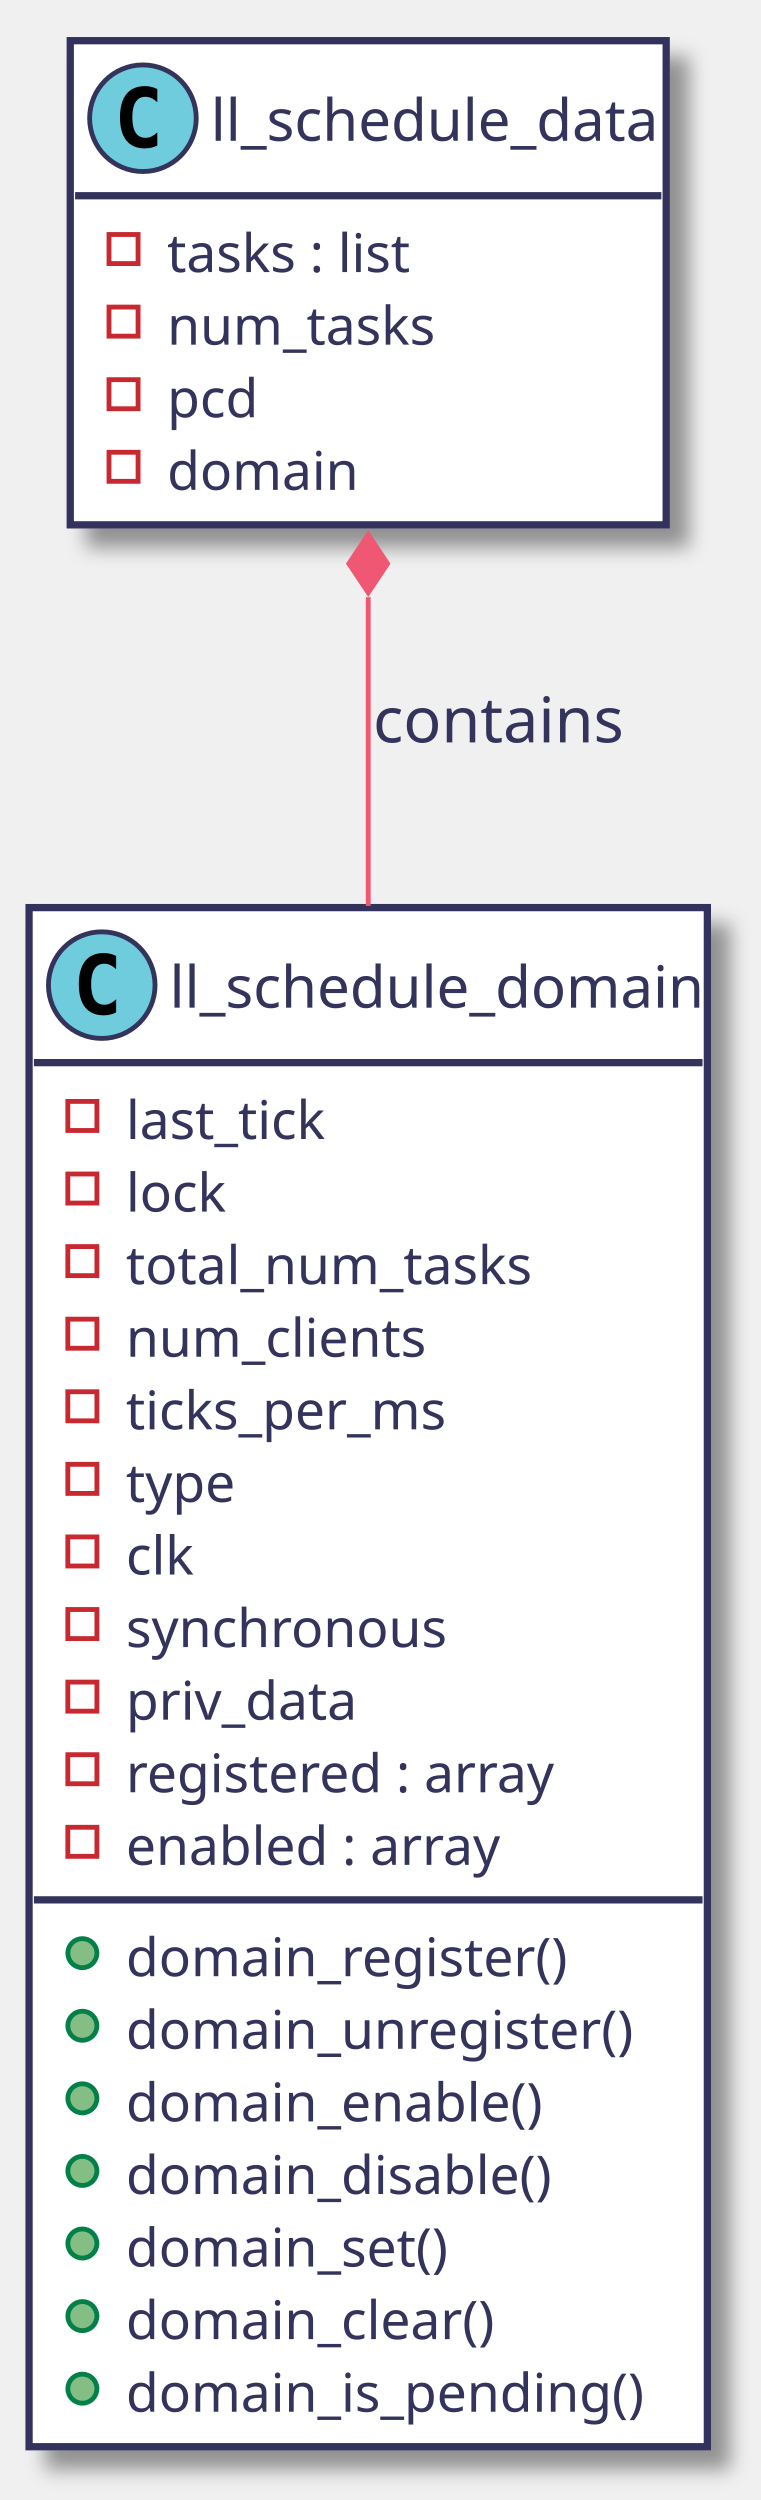
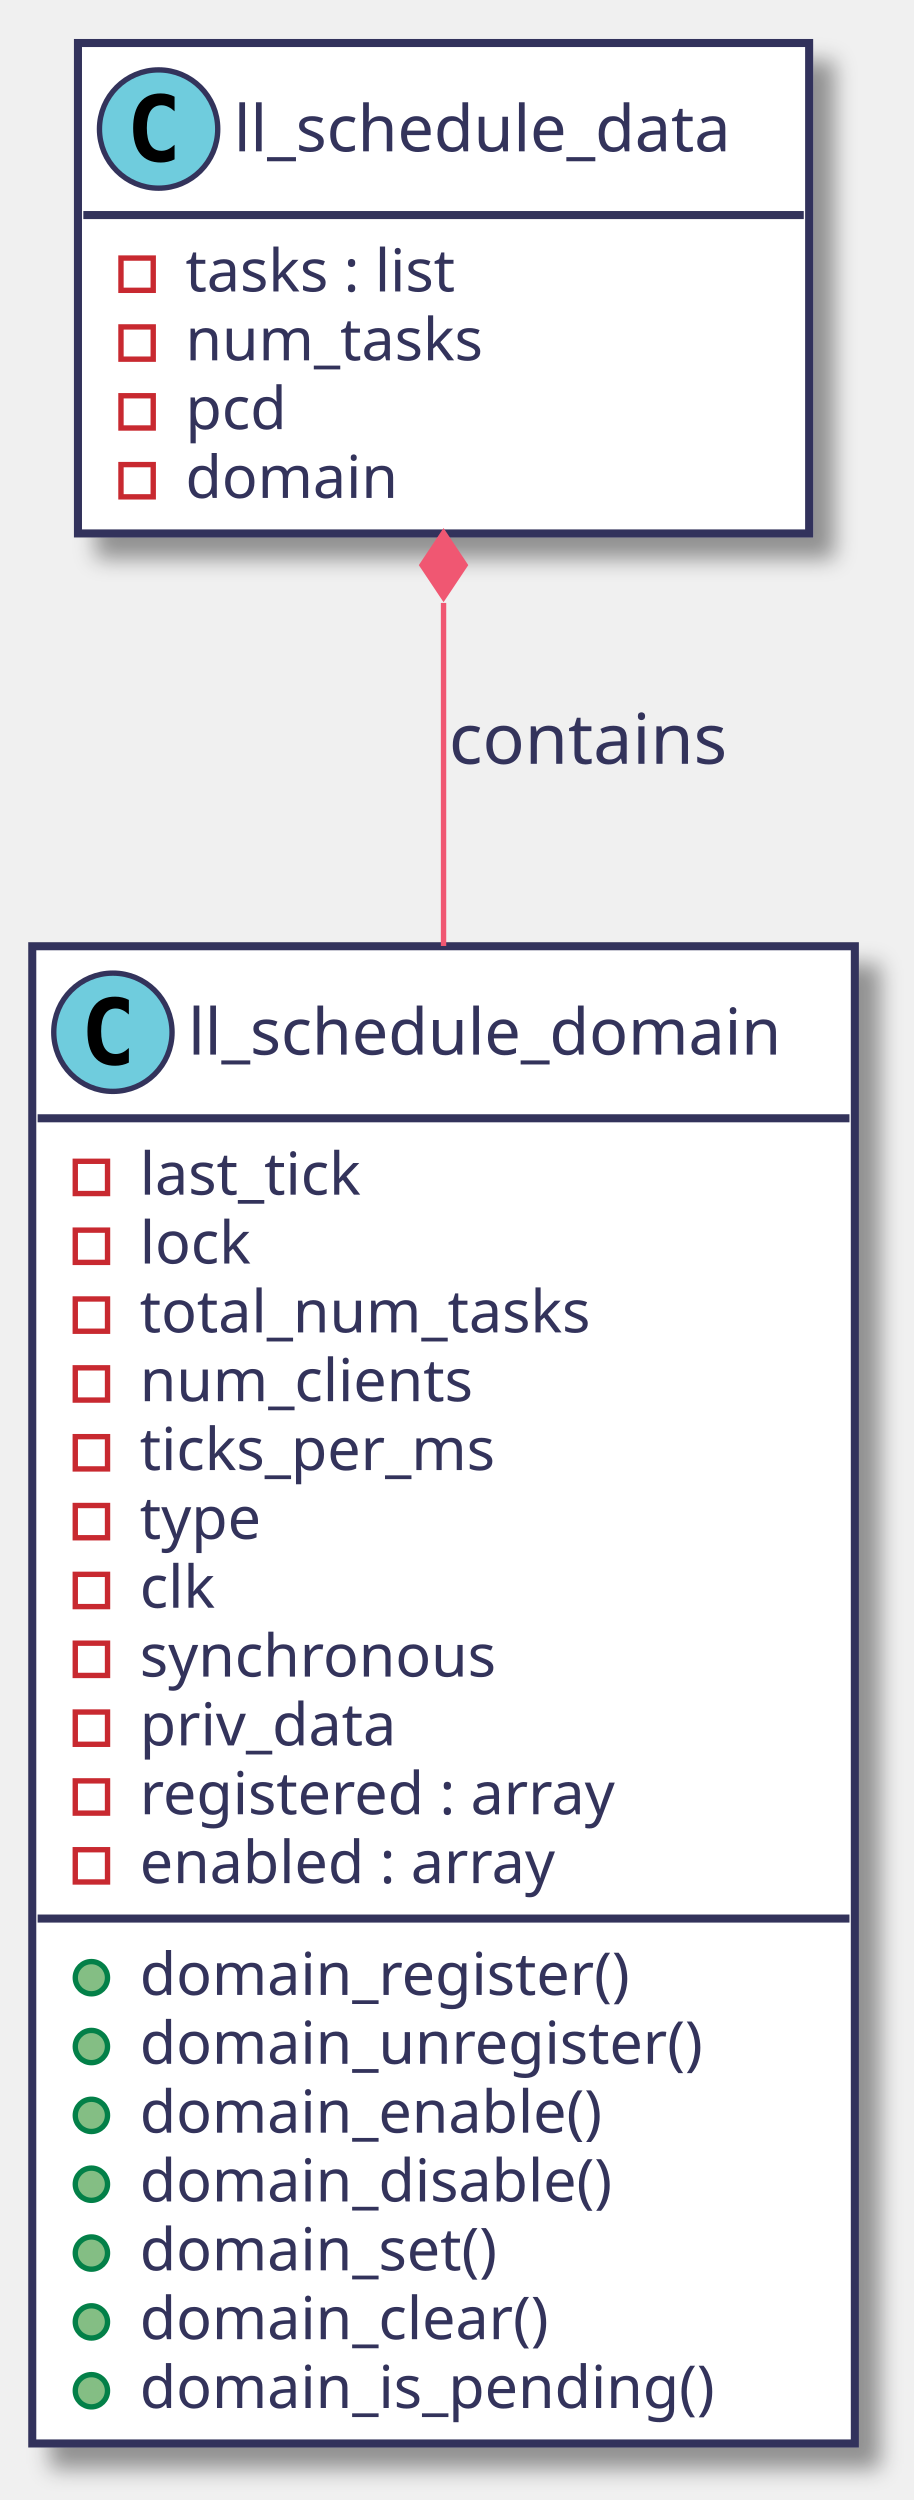
- <svg xmlns="http://www.w3.org/2000/svg" contentScriptType="application/ecmascript" contentStyleType="text/css" height="516px" preserveAspectRatio="none" style="width:157px;height:516px;" version="1.1" viewBox="0 0 157 516" width="157px" zoomAndPan="magnify">
+ <svg xmlns="http://www.w3.org/2000/svg" contentScriptType="application/ecmascript" contentStyleType="text/css" height="465px" preserveAspectRatio="none" style="width:170px;height:465px;" version="1.1" viewBox="0 0 170 465" width="170px" zoomAndPan="magnify">
  <defs>
    <filter height="300%" id="fe3nux466k05o" width="300%" x="-1" y="-1">
      <feGaussianBlur result="blurOut" stdDeviation="2.0" />
      <feColorMatrix in="blurOut" result="blurOut2" type="matrix" values="0 0 0 0 0 0 0 0 0 0 0 0 0 0 0 0 0 0 .4 0" />
      <feOffset dx="4.0" dy="4.0" in="blurOut2" result="blurOut3" />
      <feBlend in="SourceGraphic" in2="blurOut3" mode="normal" />
    </filter>
  </defs>
  <g>
-     <rect fill="#FFFFFF" filter="url(#fe3nux466k05o)" height="99.928" id="lsd" style="stroke: #33335B; stroke-width: 1.5;" width="123" x="14.5" y="8.4" />
-     <ellipse cx="29.5" cy="24.4" fill="#6FCCDD" rx="11" ry="11" style="stroke: #33335B; stroke-width: 1.0;" />
-     <path d="M32.469,30.041 Q31.891,30.337 31.25,30.478 Q30.609,30.634 29.906,30.634 Q27.406,30.634 26.078,28.994 Q24.766,27.337 24.766,24.212 Q24.766,21.087 26.078,19.431 Q27.406,17.775 29.906,17.775 Q30.609,17.775 31.25,17.931 Q31.906,18.087 32.469,18.384 L32.469,21.103 Q31.844,20.525 31.25,20.259 Q30.656,19.978 30.031,19.978 Q28.688,19.978 28,21.056 Q27.312,22.119 27.312,24.212 Q27.312,26.306 28,27.384 Q28.688,28.447 30.031,28.447 Q30.656,28.447 31.25,28.181 Q31.844,27.9 32.469,27.322 L32.469,30.041 Z " />
-     <text fill="#33335B" font-family="sans-serif" font-size="12" lengthAdjust="spacingAndGlyphs" textLength="91" x="43.5" y="29.056">ll_schedule_data</text>
-     <line style="stroke: #33335B; stroke-width: 1.5;" x1="15.5" x2="136.5" y1="40.4" y2="40.4" />
-     <rect fill="none" height="6" style="stroke: #C82930; stroke-width: 1.0;" width="6" x="22.5" y="48.4" />
-     <text fill="#33335B" font-family="sans-serif" font-size="11" lengthAdjust="spacingAndGlyphs" textLength="50" x="34.5" y="56.159">tasks : list</text>
-     <rect fill="none" height="6" style="stroke: #C82930; stroke-width: 1.0;" width="6" x="22.5" y="63.382" />
-     <text fill="#33335B" font-family="sans-serif" font-size="11" lengthAdjust="spacingAndGlyphs" textLength="55" x="34.5" y="71.141">num_tasks</text>
-     <rect fill="none" height="6" style="stroke: #C82930; stroke-width: 1.0;" width="6" x="22.5" y="78.364" />
-     <text fill="#33335B" font-family="sans-serif" font-size="11" lengthAdjust="spacingAndGlyphs" textLength="19" x="34.5" y="86.123">pcd</text>
-     <rect fill="none" height="6" style="stroke: #C82930; stroke-width: 1.0;" width="6" x="22.5" y="93.346" />
-     <text fill="#33335B" font-family="sans-serif" font-size="11" lengthAdjust="spacingAndGlyphs" textLength="40" x="34.5" y="101.105">domain</text>
-     <rect fill="#FFFFFF" filter="url(#fe3nux466k05o)" height="317.674" id="lsdom" style="stroke: #33335B; stroke-width: 1.5;" width="140" x="6" y="187.33" />
-     <ellipse cx="21" cy="203.33" fill="#6FCCDD" rx="11" ry="11" style="stroke: #33335B; stroke-width: 1.0;" />
-     <path d="M23.969,208.971 Q23.391,209.268 22.75,209.408 Q22.109,209.564 21.406,209.564 Q18.906,209.564 17.578,207.924 Q16.266,206.268 16.266,203.143 Q16.266,200.018 17.578,198.361 Q18.906,196.705 21.406,196.705 Q22.109,196.705 22.75,196.861 Q23.406,197.018 23.969,197.314 L23.969,200.033 Q23.344,199.455 22.75,199.189 Q22.156,198.908 21.531,198.908 Q20.188,198.908 19.5,199.986 Q18.812,201.049 18.812,203.143 Q18.812,205.236 19.5,206.314 Q20.188,207.377 21.531,207.377 Q22.156,207.377 22.75,207.111 Q23.344,206.83 23.969,206.252 L23.969,208.971 Z " />
-     <text fill="#33335B" font-family="sans-serif" font-size="12" lengthAdjust="spacingAndGlyphs" textLength="108" x="35" y="207.986">ll_schedule_domain</text>
-     <line style="stroke: #33335B; stroke-width: 1.5;" x1="7" x2="145" y1="219.33" y2="219.33" />
-     <rect fill="none" height="6" style="stroke: #C82930; stroke-width: 1.0;" width="6" x="14" y="227.33" />
-     <text fill="#33335B" font-family="sans-serif" font-size="11" lengthAdjust="spacingAndGlyphs" textLength="41" x="26" y="235.089">last_tick</text>
-     <rect fill="none" height="6" style="stroke: #C82930; stroke-width: 1.0;" width="6" x="14" y="242.312" />
-     <text fill="#33335B" font-family="sans-serif" font-size="11" lengthAdjust="spacingAndGlyphs" textLength="21" x="26" y="250.071">lock</text>
-     <rect fill="none" height="6" style="stroke: #C82930; stroke-width: 1.0;" width="6" x="14" y="257.294" />
-     <text fill="#33335B" font-family="sans-serif" font-size="11" lengthAdjust="spacingAndGlyphs" textLength="84" x="26" y="265.053">total_num_tasks</text>
-     <rect fill="none" height="6" style="stroke: #C82930; stroke-width: 1.0;" width="6" x="14" y="272.276" />
-     <text fill="#33335B" font-family="sans-serif" font-size="11" lengthAdjust="spacingAndGlyphs" textLength="62" x="26" y="280.035">num_clients</text>
-     <rect fill="none" height="6" style="stroke: #C82930; stroke-width: 1.0;" width="6" x="14" y="287.258" />
-     <text fill="#33335B" font-family="sans-serif" font-size="11" lengthAdjust="spacingAndGlyphs" textLength="66" x="26" y="295.017">ticks_per_ms</text>
-     <rect fill="none" height="6" style="stroke: #C82930; stroke-width: 1.0;" width="6" x="14" y="302.239" />
-     <text fill="#33335B" font-family="sans-serif" font-size="11" lengthAdjust="spacingAndGlyphs" textLength="23" x="26" y="309.998">type</text>
-     <rect fill="none" height="6" style="stroke: #C82930; stroke-width: 1.0;" width="6" x="14" y="317.221" />
-     <text fill="#33335B" font-family="sans-serif" font-size="11" lengthAdjust="spacingAndGlyphs" textLength="14" x="26" y="324.98">clk</text>
-     <rect fill="none" height="6" style="stroke: #C82930; stroke-width: 1.0;" width="6" x="14" y="332.203" />
-     <text fill="#33335B" font-family="sans-serif" font-size="11" lengthAdjust="spacingAndGlyphs" textLength="68" x="26" y="339.962">synchronous</text>
-     <rect fill="none" height="6" style="stroke: #C82930; stroke-width: 1.0;" width="6" x="14" y="347.185" />
-     <text fill="#33335B" font-family="sans-serif" font-size="11" lengthAdjust="spacingAndGlyphs" textLength="49" x="26" y="354.944">priv_data</text>
-     <rect fill="none" height="6" style="stroke: #C82930; stroke-width: 1.0;" width="6" x="14" y="362.167" />
-     <text fill="#33335B" font-family="sans-serif" font-size="11" lengthAdjust="spacingAndGlyphs" textLength="91" x="26" y="369.926">registered : array</text>
-     <rect fill="none" height="6" style="stroke: #C82930; stroke-width: 1.0;" width="6" x="14" y="377.149" />
-     <text fill="#33335B" font-family="sans-serif" font-size="11" lengthAdjust="spacingAndGlyphs" textLength="79" x="26" y="384.908">enabled : array</text>
-     <line style="stroke: #33335B; stroke-width: 1.5;" x1="7" x2="145" y1="392.131" y2="392.131" />
-     <ellipse cx="17" cy="403.131" fill="#84BE84" rx="3" ry="3" style="stroke: #038048; stroke-width: 1.0;" />
-     <text fill="#33335B" font-family="sans-serif" font-size="11" lengthAdjust="spacingAndGlyphs" textLength="92" x="26" y="407.89">domain_register()</text>
-     <ellipse cx="17" cy="418.113" fill="#84BE84" rx="3" ry="3" style="stroke: #038048; stroke-width: 1.0;" />
-     <text fill="#33335B" font-family="sans-serif" font-size="11" lengthAdjust="spacingAndGlyphs" textLength="106" x="26" y="422.872">domain_unregister()</text>
-     <ellipse cx="17" cy="433.094" fill="#84BE84" rx="3" ry="3" style="stroke: #038048; stroke-width: 1.0;" />
-     <text fill="#33335B" font-family="sans-serif" font-size="11" lengthAdjust="spacingAndGlyphs" textLength="86" x="26" y="437.853">domain_enable()</text>
-     <ellipse cx="17" cy="448.076" fill="#84BE84" rx="3" ry="3" style="stroke: #038048; stroke-width: 1.0;" />
-     <text fill="#33335B" font-family="sans-serif" font-size="11" lengthAdjust="spacingAndGlyphs" textLength="88" x="26" y="452.835">domain_disable()</text>
-     <ellipse cx="17" cy="463.058" fill="#84BE84" rx="3" ry="3" style="stroke: #038048; stroke-width: 1.0;" />
-     <text fill="#33335B" font-family="sans-serif" font-size="11" lengthAdjust="spacingAndGlyphs" textLength="66" x="26" y="467.817">domain_set()</text>
-     <ellipse cx="17" cy="478.04" fill="#84BE84" rx="3" ry="3" style="stroke: #038048; stroke-width: 1.0;" />
-     <text fill="#33335B" font-family="sans-serif" font-size="11" lengthAdjust="spacingAndGlyphs" textLength="76" x="26" y="482.799">domain_clear()</text>
-     <ellipse cx="17" cy="493.022" fill="#84BE84" rx="3" ry="3" style="stroke: #038048; stroke-width: 1.0;" />
-     <text fill="#33335B" font-family="sans-serif" font-size="11" lengthAdjust="spacingAndGlyphs" textLength="108" x="26" y="497.781">domain_is_pending()</text>
-     <path d="M76,123.26 C76,142.48 76,164.47 76,186.98 " fill="none" id="lsd&lt;-lsdom" style="stroke: #F05772; stroke-width: 1.0;" />
-     <polygon fill="#F05772" points="76,110.33,72,116.33,76,122.33,80,116.33,76,110.33" style="stroke: #F05772; stroke-width: 1.0;" />
-     <text fill="#33335B" font-family="sans-serif" font-size="13" lengthAdjust="spacingAndGlyphs" textLength="51" x="77" y="153.227">contains</text>
+     <rect fill="#FFFFFF" filter="url(#fe3nux466k05o)" height="91.219" id="lsd" style="stroke: #33335B; stroke-width: 1.5;" width="136" x="14.5" y="8" />
+     <ellipse cx="29.5" cy="24" fill="#6FCCDD" rx="11" ry="11" style="stroke: #33335B; stroke-width: 1.0;" />
+     <path d="M32.469,29.641 Q31.891,29.938 31.25,30.078 Q30.609,30.234 29.906,30.234 Q27.406,30.234 26.078,28.594 Q24.766,26.938 24.766,23.812 Q24.766,20.688 26.078,19.031 Q27.406,17.375 29.906,17.375 Q30.609,17.375 31.25,17.531 Q31.906,17.688 32.469,17.984 L32.469,20.703 Q31.844,20.125 31.25,19.859 Q30.656,19.578 30.031,19.578 Q28.688,19.578 28,20.656 Q27.312,21.719 27.312,23.812 Q27.312,25.906 28,26.984 Q28.688,28.047 30.031,28.047 Q30.656,28.047 31.25,27.781 Q31.844,27.5 32.469,26.922 L32.469,29.641 Z " />
+     <text fill="#33335B" font-family="sans-serif" font-size="12" lengthAdjust="spacingAndGlyphs" textLength="104" x="43.5" y="28.154">ll_schedule_data</text>
+     <line style="stroke: #33335B; stroke-width: 1.5;" x1="15.5" x2="149.5" y1="40" y2="40" />
+     <rect fill="none" height="6" style="stroke: #C82930; stroke-width: 1.0;" width="6" x="22.5" y="48" />
+     <text fill="#33335B" font-family="sans-serif" font-size="11" lengthAdjust="spacingAndGlyphs" textLength="60" x="34.5" y="54.21">tasks : list</text>
+     <rect fill="none" height="6" style="stroke: #C82930; stroke-width: 1.0;" width="6" x="22.5" y="60.805" />
+     <text fill="#33335B" font-family="sans-serif" font-size="11" lengthAdjust="spacingAndGlyphs" textLength="62" x="34.5" y="67.015">num_tasks</text>
+     <rect fill="none" height="6" style="stroke: #C82930; stroke-width: 1.0;" width="6" x="22.5" y="73.609" />
+     <text fill="#33335B" font-family="sans-serif" font-size="11" lengthAdjust="spacingAndGlyphs" textLength="20" x="34.5" y="79.82">pcd</text>
+     <rect fill="none" height="6" style="stroke: #C82930; stroke-width: 1.0;" width="6" x="22.5" y="86.414" />
+     <text fill="#33335B" font-family="sans-serif" font-size="11" lengthAdjust="spacingAndGlyphs" textLength="42" x="34.5" y="92.624">domain</text>
+     <rect fill="#FFFFFF" filter="url(#fe3nux466k05o)" height="278.484" id="lsdom" style="stroke: #33335B; stroke-width: 1.5;" width="153" x="6" y="176" />
+     <ellipse cx="21" cy="192" fill="#6FCCDD" rx="11" ry="11" style="stroke: #33335B; stroke-width: 1.0;" />
+     <path d="M23.969,197.641 Q23.391,197.938 22.75,198.078 Q22.109,198.234 21.406,198.234 Q18.906,198.234 17.578,196.594 Q16.266,194.938 16.266,191.812 Q16.266,188.688 17.578,187.031 Q18.906,185.375 21.406,185.375 Q22.109,185.375 22.75,185.531 Q23.406,185.688 23.969,185.984 L23.969,188.703 Q23.344,188.125 22.75,187.859 Q22.156,187.578 21.531,187.578 Q20.188,187.578 19.5,188.656 Q18.812,189.719 18.812,191.812 Q18.812,193.906 19.5,194.984 Q20.188,196.047 21.531,196.047 Q22.156,196.047 22.75,195.781 Q23.344,195.5 23.969,194.922 L23.969,197.641 Z " />
+     <text fill="#33335B" font-family="sans-serif" font-size="12" lengthAdjust="spacingAndGlyphs" textLength="121" x="35" y="196.154">ll_schedule_domain</text>
+     <line style="stroke: #33335B; stroke-width: 1.5;" x1="7" x2="158" y1="208" y2="208" />
+     <rect fill="none" height="6" style="stroke: #C82930; stroke-width: 1.0;" width="6" x="14" y="216" />
+     <text fill="#33335B" font-family="sans-serif" font-size="11" lengthAdjust="spacingAndGlyphs" textLength="46" x="26" y="222.21">last_tick</text>
+     <rect fill="none" height="6" style="stroke: #C82930; stroke-width: 1.0;" width="6" x="14" y="228.805" />
+     <text fill="#33335B" font-family="sans-serif" font-size="11" lengthAdjust="spacingAndGlyphs" textLength="22" x="26" y="235.015">lock</text>
+     <rect fill="none" height="6" style="stroke: #C82930; stroke-width: 1.0;" width="6" x="14" y="241.609" />
+     <text fill="#33335B" font-family="sans-serif" font-size="11" lengthAdjust="spacingAndGlyphs" textLength="93" x="26" y="247.82">total_num_tasks</text>
+     <rect fill="none" height="6" style="stroke: #C82930; stroke-width: 1.0;" width="6" x="14" y="254.414" />
+     <text fill="#33335B" font-family="sans-serif" font-size="11" lengthAdjust="spacingAndGlyphs" textLength="68" x="26" y="260.625">num_clients</text>
+     <rect fill="none" height="6" style="stroke: #C82930; stroke-width: 1.0;" width="6" x="14" y="267.219" />
+     <text fill="#33335B" font-family="sans-serif" font-size="11" lengthAdjust="spacingAndGlyphs" textLength="75" x="26" y="273.429">ticks_per_ms</text>
+     <rect fill="none" height="6" style="stroke: #C82930; stroke-width: 1.0;" width="6" x="14" y="280.023" />
+     <text fill="#33335B" font-family="sans-serif" font-size="11" lengthAdjust="spacingAndGlyphs" textLength="24" x="26" y="286.234">type</text>
+     <rect fill="none" height="6" style="stroke: #C82930; stroke-width: 1.0;" width="6" x="14" y="292.828" />
+     <text fill="#33335B" font-family="sans-serif" font-size="11" lengthAdjust="spacingAndGlyphs" textLength="15" x="26" y="299.039">clk</text>
+     <rect fill="none" height="6" style="stroke: #C82930; stroke-width: 1.0;" width="6" x="14" y="305.633" />
+     <text fill="#33335B" font-family="sans-serif" font-size="11" lengthAdjust="spacingAndGlyphs" textLength="73" x="26" y="311.843">synchronous</text>
+     <rect fill="none" height="6" style="stroke: #C82930; stroke-width: 1.0;" width="6" x="14" y="318.438" />
+     <text fill="#33335B" font-family="sans-serif" font-size="11" lengthAdjust="spacingAndGlyphs" textLength="52" x="26" y="324.648">priv_data</text>
+     <rect fill="none" height="6" style="stroke: #C82930; stroke-width: 1.0;" width="6" x="14" y="331.242" />
+     <text fill="#33335B" font-family="sans-serif" font-size="11" lengthAdjust="spacingAndGlyphs" textLength="101" x="26" y="337.453">registered : array</text>
+     <rect fill="none" height="6" style="stroke: #C82930; stroke-width: 1.0;" width="6" x="14" y="344.047" />
+     <text fill="#33335B" font-family="sans-serif" font-size="11" lengthAdjust="spacingAndGlyphs" textLength="87" x="26" y="350.257">enabled : array</text>
+     <line style="stroke: #33335B; stroke-width: 1.5;" x1="7" x2="158" y1="356.852" y2="356.852" />
+     <ellipse cx="17" cy="367.852" fill="#84BE84" rx="3" ry="3" style="stroke: #038048; stroke-width: 1.0;" />
+     <text fill="#33335B" font-family="sans-serif" font-size="11" lengthAdjust="spacingAndGlyphs" textLength="101" x="26" y="371.062">domain_register()</text>
+     <ellipse cx="17" cy="380.656" fill="#84BE84" rx="3" ry="3" style="stroke: #038048; stroke-width: 1.0;" />
+     <text fill="#33335B" font-family="sans-serif" font-size="11" lengthAdjust="spacingAndGlyphs" textLength="115" x="26" y="383.867">domain_unregister()</text>
+     <ellipse cx="17" cy="393.461" fill="#84BE84" rx="3" ry="3" style="stroke: #038048; stroke-width: 1.0;" />
+     <text fill="#33335B" font-family="sans-serif" font-size="11" lengthAdjust="spacingAndGlyphs" textLength="94" x="26" y="396.671">domain_enable()</text>
+     <ellipse cx="17" cy="406.266" fill="#84BE84" rx="3" ry="3" style="stroke: #038048; stroke-width: 1.0;" />
+     <text fill="#33335B" font-family="sans-serif" font-size="11" lengthAdjust="spacingAndGlyphs" textLength="97" x="26" y="409.476">domain_disable()</text>
+     <ellipse cx="17" cy="419.07" fill="#84BE84" rx="3" ry="3" style="stroke: #038048; stroke-width: 1.0;" />
+     <text fill="#33335B" font-family="sans-serif" font-size="11" lengthAdjust="spacingAndGlyphs" textLength="74" x="26" y="422.281">domain_set()</text>
+     <ellipse cx="17" cy="431.875" fill="#84BE84" rx="3" ry="3" style="stroke: #038048; stroke-width: 1.0;" />
+     <text fill="#33335B" font-family="sans-serif" font-size="11" lengthAdjust="spacingAndGlyphs" textLength="84" x="26" y="435.085">domain_clear()</text>
+     <ellipse cx="17" cy="444.68" fill="#84BE84" rx="3" ry="3" style="stroke: #038048; stroke-width: 1.0;" />
+     <text fill="#33335B" font-family="sans-serif" font-size="11" lengthAdjust="spacingAndGlyphs" textLength="117" x="26" y="447.89">domain_is_pending()</text>
+     <path d="M82.5,112.14 C82.5,131.26 82.5,153.44 82.5,175.95 " fill="none" id="lsd&lt;-lsdom" style="stroke: #F05772; stroke-width: 1.0;" />
+     <polygon fill="#F05772" points="82.5,99.11,78.5,105.11,82.5,111.11,86.5,105.11,82.5,99.11" style="stroke: #F05772; stroke-width: 1.0;" />
+     <text fill="#33335B" font-family="sans-serif" font-size="13" lengthAdjust="spacingAndGlyphs" textLength="54" x="83.5" y="142.067">contains</text>
  </g>
</svg>
